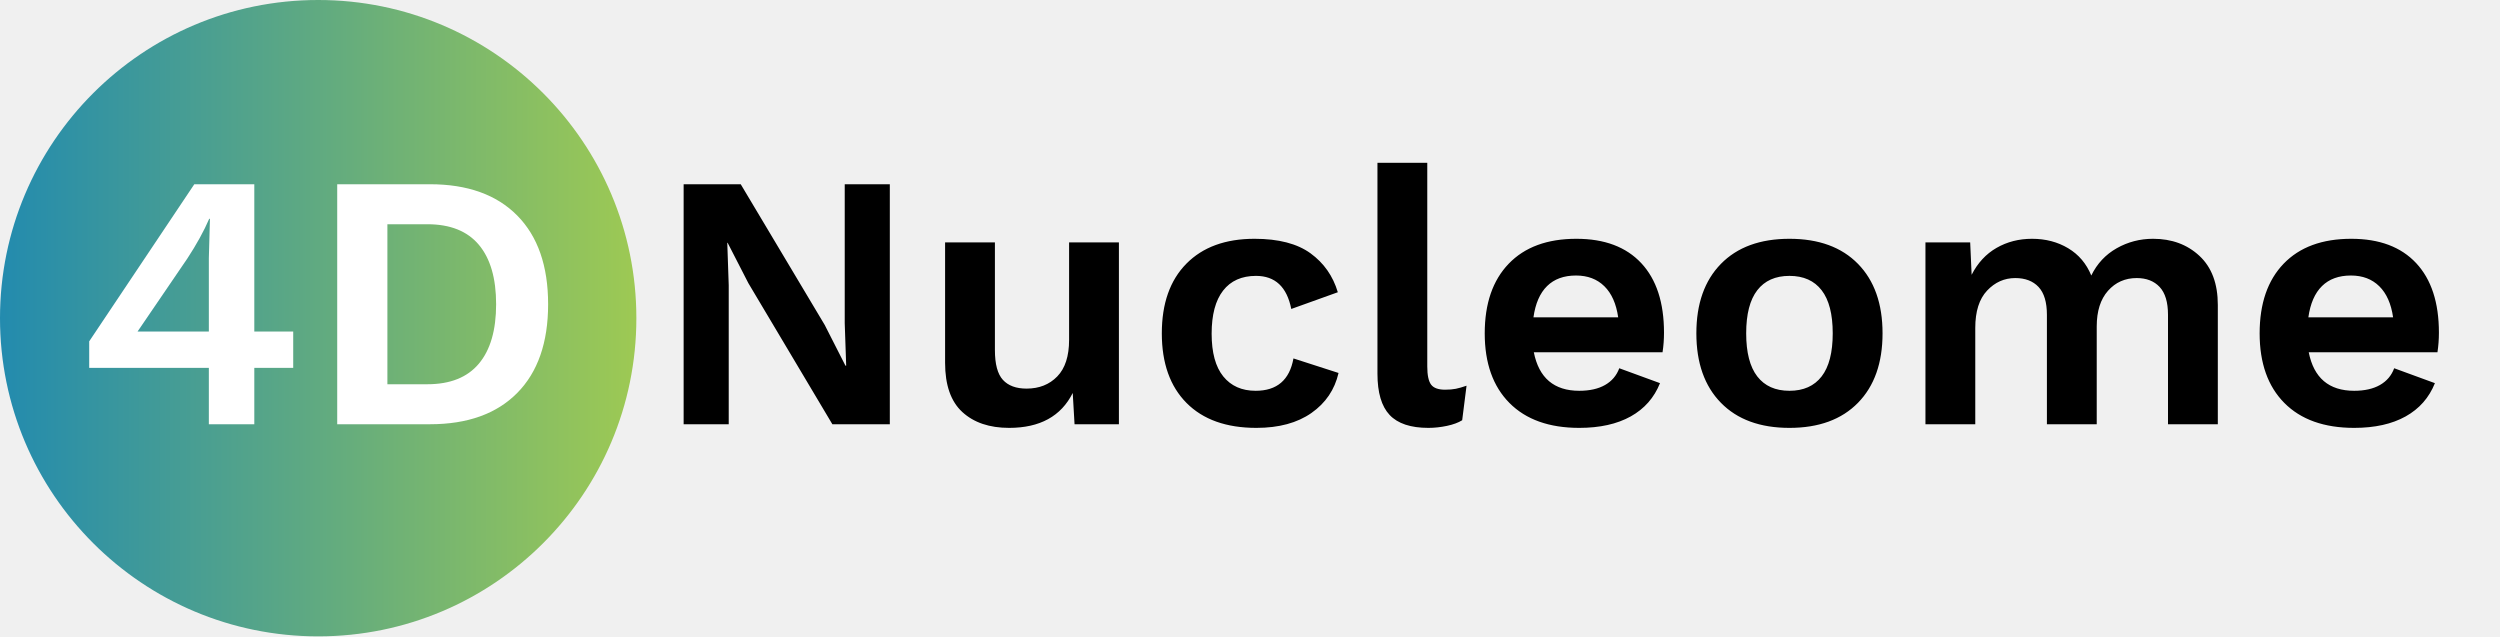
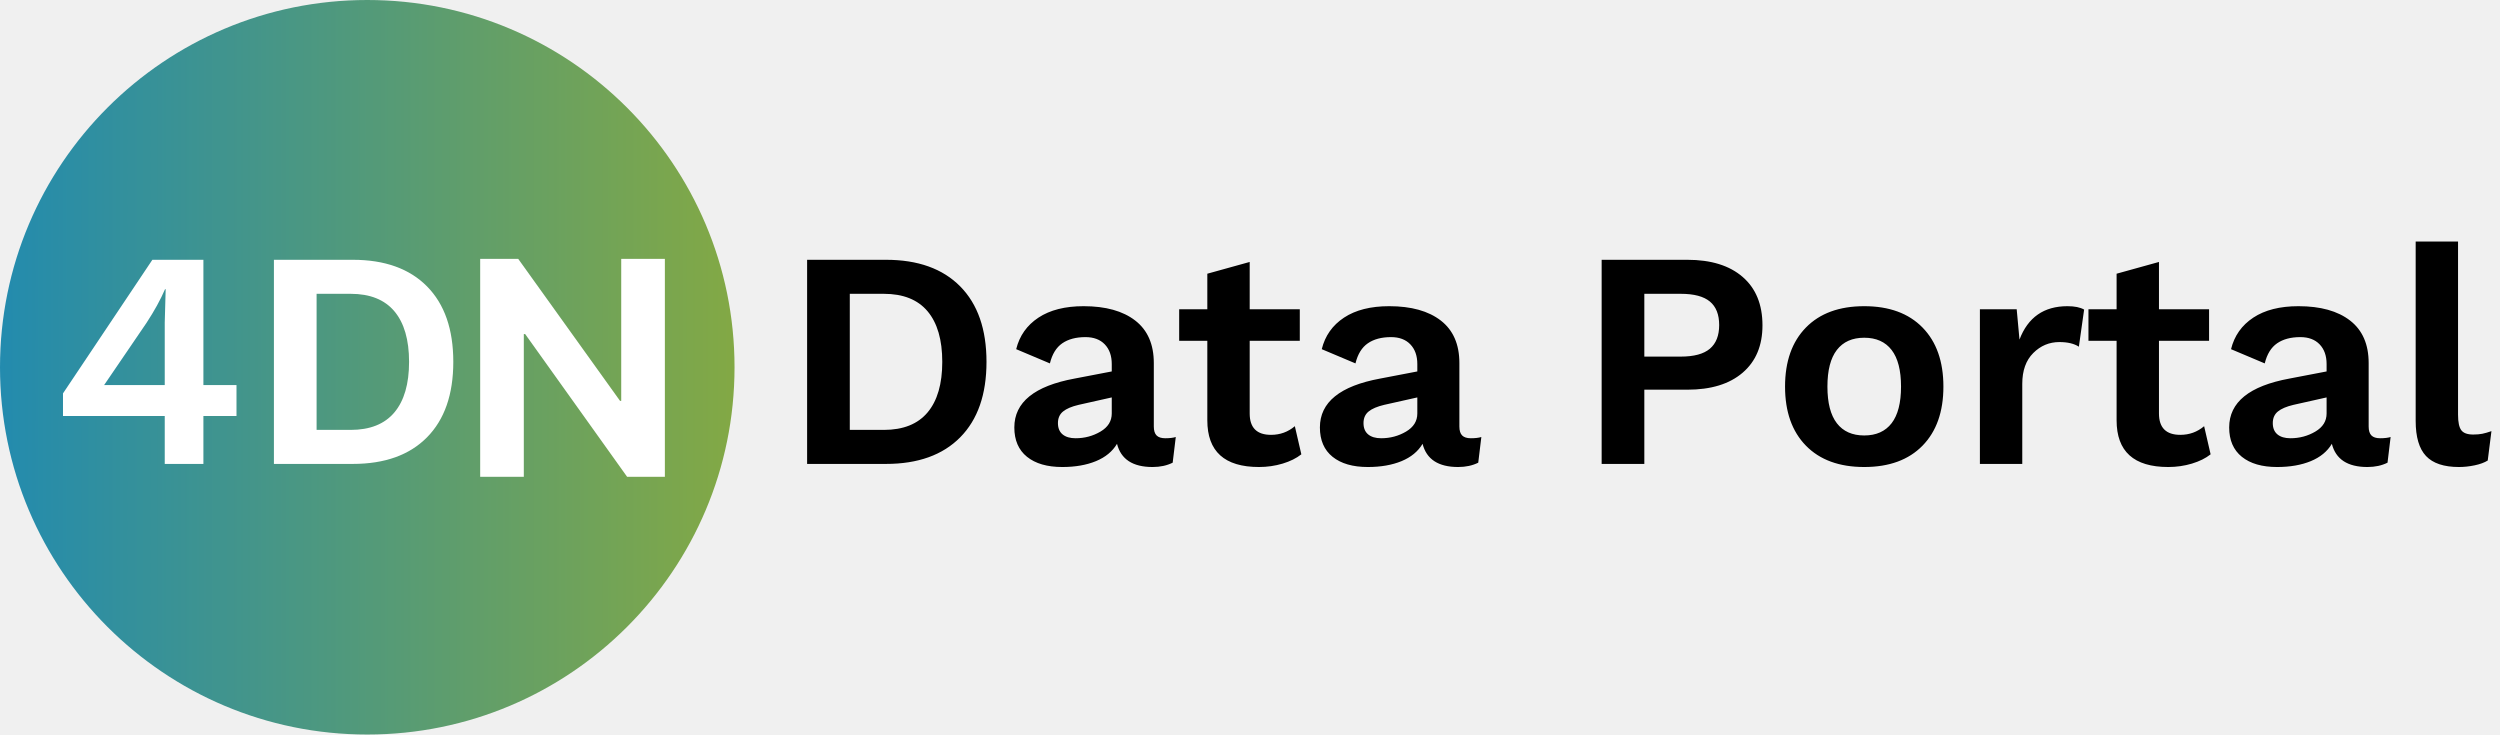
- <svg xmlns="http://www.w3.org/2000/svg" width="165px" height="42px" viewBox="0 0 165 42" version="1.1">
+ <svg xmlns="http://www.w3.org/2000/svg" width="194px" height="57px" viewBox="0 0 194 57" version="1.1">
  <defs>
    <linearGradient x1="0.258%" y1="49.75%" x2="101.258%" y2="49.75%" id="linearGradient-1">
      <stop stop-color="#238BAE" offset="0%" />
-       <stop stop-color="#9FCA52" offset="100%" />
+       <stop stop-color="#84A943" offset="100%" />
    </linearGradient>
  </defs>
  <g id="Symbols" stroke="none" stroke-width="1" fill="none" fill-rule="evenodd">
    <g id="Logo">
-       <circle id="Oval" fill="url(#linearGradient-1)" cx="21" cy="21" r="21" />
-       <path d="M58.728,28 L54.936,28 L49.392,18.688 L48.024,16.024 L48,16.024 L48.096,18.832 L48.096,28 L45.12,28 L45.12,12.16 L48.888,12.16 L54.432,21.448 L55.8,24.136 L55.848,24.136 L55.752,21.328 L55.752,12.16 L58.728,12.16 L58.728,28 Z M73.848,16 L73.848,28 L70.92,28 L70.8,25.936 C70.032,27.472 68.632,28.24 66.6,28.24 C65.304,28.24 64.276,27.892 63.516,27.196 C62.756,26.5 62.376,25.416 62.376,23.944 L62.376,16 L65.664,16 L65.664,23.104 C65.664,24.032 65.84,24.688 66.192,25.072 C66.544,25.456 67.064,25.648 67.752,25.648 C68.584,25.648 69.26,25.38 69.78,24.844 C70.3,24.308 70.56,23.504 70.56,22.432 L70.56,16 L73.848,16 Z M86.496,16.72 C87.376,17.36 87.976,18.216 88.296,19.288 L85.224,20.392 C84.936,18.936 84.16,18.208 82.896,18.208 C81.952,18.208 81.228,18.532 80.724,19.18 C80.22,19.828 79.968,20.776 79.968,22.024 C79.968,23.272 80.224,24.212 80.736,24.844 C81.248,25.476 81.96,25.792 82.872,25.792 C84.28,25.792 85.112,25.08 85.368,23.656 L88.344,24.616 C88.088,25.72 87.492,26.6 86.556,27.256 C85.62,27.912 84.408,28.24 82.92,28.24 C80.936,28.24 79.4,27.692 78.312,26.596 C77.224,25.5 76.68,23.968 76.68,22 C76.68,20.032 77.22,18.5 78.3,17.404 C79.38,16.308 80.88,15.76 82.8,15.76 C84.384,15.76 85.616,16.08 86.496,16.72 L86.496,16.72 Z M94.2,24.184 C94.2,24.76 94.284,25.16 94.452,25.384 C94.62,25.608 94.928,25.72 95.376,25.72 C95.648,25.72 95.884,25.7 96.084,25.66 C96.284,25.62 96.52,25.552 96.792,25.456 L96.504,27.736 C96.248,27.896 95.912,28.02 95.496,28.108 C95.08,28.196 94.672,28.24 94.272,28.24 C93.104,28.24 92.252,27.956 91.716,27.388 C91.18,26.82 90.912,25.912 90.912,24.664 L90.912,10.744 L94.2,10.744 L94.2,24.184 Z M109.728,23.248 L101.232,23.248 C101.568,24.944 102.568,25.792 104.232,25.792 C104.92,25.792 105.488,25.664 105.936,25.408 C106.384,25.152 106.696,24.784 106.872,24.304 L109.56,25.288 C109.176,26.248 108.532,26.98 107.628,27.484 C106.724,27.988 105.592,28.24 104.232,28.24 C102.248,28.24 100.712,27.692 99.624,26.596 C98.536,25.5 97.992,23.968 97.992,22 C97.992,20.032 98.52,18.5 99.576,17.404 C100.632,16.308 102.12,15.76 104.04,15.76 C105.896,15.76 107.324,16.296 108.324,17.368 C109.324,18.44 109.824,19.968 109.824,21.952 C109.824,22.4 109.792,22.832 109.728,23.248 L109.728,23.248 Z M102.108,18.88 C101.636,19.344 101.336,20.032 101.208,20.944 L106.8,20.944 C106.672,20.048 106.368,19.364 105.888,18.892 C105.408,18.42 104.784,18.184 104.016,18.184 C103.216,18.184 102.58,18.416 102.108,18.88 L102.108,18.88 Z M122.628,17.416 C123.708,18.52 124.248,20.048 124.248,22 C124.248,23.952 123.708,25.48 122.628,26.584 C121.548,27.688 120.04,28.24 118.104,28.24 C116.168,28.24 114.66,27.688 113.58,26.584 C112.5,25.48 111.96,23.952 111.96,22 C111.96,20.048 112.5,18.52 113.58,17.416 C114.66,16.312 116.168,15.76 118.104,15.76 C120.04,15.76 121.548,16.312 122.628,17.416 L122.628,17.416 Z M115.98,19.156 C115.492,19.788 115.248,20.736 115.248,22 C115.248,23.264 115.492,24.212 115.98,24.844 C116.468,25.476 117.176,25.792 118.104,25.792 C119.032,25.792 119.74,25.476 120.228,24.844 C120.716,24.212 120.96,23.264 120.96,22 C120.96,20.736 120.716,19.788 120.228,19.156 C119.74,18.524 119.032,18.208 118.104,18.208 C117.176,18.208 116.468,18.524 115.98,19.156 L115.98,19.156 Z M145.164,16.888 C145.972,17.64 146.376,18.72 146.376,20.128 L146.376,28 L143.088,28 L143.088,20.776 C143.088,19.944 142.904,19.332 142.536,18.94 C142.168,18.548 141.664,18.352 141.024,18.352 C140.256,18.352 139.624,18.632 139.128,19.192 C138.632,19.752 138.384,20.536 138.384,21.544 L138.384,28 L135.096,28 L135.096,20.776 C135.096,19.944 134.912,19.332 134.544,18.94 C134.176,18.548 133.664,18.352 133.008,18.352 C132.288,18.352 131.668,18.628 131.148,19.18 C130.628,19.732 130.368,20.552 130.368,21.64 L130.368,28 L127.08,28 L127.08,16 L130.032,16 L130.128,18.136 C130.528,17.352 131.076,16.76 131.772,16.36 C132.468,15.96 133.248,15.76 134.112,15.76 C135.008,15.76 135.804,15.968 136.5,16.384 C137.196,16.8 137.704,17.4 138.024,18.184 C138.408,17.4 138.968,16.8 139.704,16.384 C140.44,15.968 141.24,15.76 142.104,15.76 C143.336,15.76 144.356,16.136 145.164,16.888 L145.164,16.888 Z M160.872,23.248 L152.376,23.248 C152.712,24.944 153.712,25.792 155.376,25.792 C156.064,25.792 156.632,25.664 157.08,25.408 C157.528,25.152 157.84,24.784 158.016,24.304 L160.704,25.288 C160.32,26.248 159.676,26.98 158.772,27.484 C157.868,27.988 156.736,28.24 155.376,28.24 C153.392,28.24 151.856,27.692 150.768,26.596 C149.68,25.5 149.136,23.968 149.136,22 C149.136,20.032 149.664,18.5 150.72,17.404 C151.776,16.308 153.264,15.76 155.184,15.76 C157.04,15.76 158.468,16.296 159.468,17.368 C160.468,18.44 160.968,19.968 160.968,21.952 C160.968,22.4 160.936,22.832 160.872,23.248 L160.872,23.248 Z M153.252,18.88 C152.78,19.344 152.48,20.032 152.352,20.944 L157.944,20.944 C157.816,20.048 157.512,19.364 157.032,18.892 C156.552,18.42 155.928,18.184 155.16,18.184 C154.36,18.184 153.724,18.416 153.252,18.88 L153.252,18.88 Z" id="Nucleome" fill="#000000" />
-       <path d="M19.352,24.28 L16.784,24.28 L16.784,28 L13.784,28 L13.784,24.28 L5.888,24.28 L5.888,22.528 L12.824,12.16 L16.784,12.16 L16.784,21.88 L19.352,21.88 L19.352,24.28 Z M9.08,21.88 L13.784,21.88 L13.784,17.032 L13.856,14.44 L13.808,14.44 C13.456,15.256 12.976,16.128 12.368,17.056 L9.08,21.88 Z M34.136,14.224 C35.496,15.6 36.176,17.552 36.176,20.08 C36.176,22.608 35.496,24.56 34.136,25.936 C32.776,27.312 30.856,28 28.376,28 L22.256,28 L22.256,12.16 L28.376,12.16 C30.856,12.16 32.776,12.848 34.136,14.224 L34.136,14.224 Z M31.604,24.004 C32.364,23.1 32.744,21.792 32.744,20.08 C32.744,18.368 32.364,17.06 31.604,16.156 C30.844,15.252 29.712,14.8 28.208,14.8 L25.568,14.8 L25.568,25.36 L28.208,25.36 C29.712,25.36 30.844,24.908 31.604,24.004 L31.604,24.004 Z" id="4D" fill="#FFFFFF" />
+       <circle id="Oval" fill="url(#linearGradient-1)" cx="28.5" cy="28.5" r="28.5" />
+       <polygon id="N" fill="#FFFFFF" points="40.648 37 40.648 25.926 40.754 25.926 48.664 37 51.594 37 51.594 20.09 48.207 20.09 48.207 31.105 48.113 31.105 40.215 20.09 37.262 20.09 37.262 37" />
+       <path d="M18.352,32.28 L15.784,32.28 L15.784,36 L12.784,36 L12.784,32.28 L4.888,32.28 L4.888,30.528 L11.824,20.16 L15.784,20.16 L15.784,29.88 L18.352,29.88 L18.352,32.28 Z M8.08,29.88 L12.784,29.88 L12.784,25.032 L12.856,22.44 L12.808,22.44 C12.456,23.256 11.976,24.128 11.368,25.056 L8.08,29.88 Z M33.136,22.224 C34.496,23.6 35.176,25.552 35.176,28.08 C35.176,30.608 34.496,32.56 33.136,33.936 C31.776,35.312 29.856,36 27.376,36 L21.256,36 L21.256,20.16 L27.376,20.16 C29.856,20.16 31.776,20.848 33.136,22.224 L33.136,22.224 Z M30.604,32.004 C31.364,31.1 31.744,29.792 31.744,28.08 C31.744,26.368 31.364,25.06 30.604,24.156 C29.844,23.252 28.712,22.8 27.208,22.8 L24.568,22.8 L24.568,33.36 L27.208,33.36 C28.712,33.36 29.844,32.908 30.604,32.004 L30.604,32.004 Z" id="4D" fill="#FFFFFF" />
+       <path d="M74.512,22.224 C75.872,23.6 76.552,25.552 76.552,28.08 C76.552,30.608 75.872,32.56 74.512,33.936 C73.152,35.312 71.232,36 68.752,36 L62.632,36 L62.632,20.16 L68.752,20.16 C71.232,20.16 73.152,20.848 74.512,22.224 L74.512,22.224 Z M71.98,32.004 C72.74,31.1 73.12,29.792 73.12,28.08 C73.12,26.368 72.74,25.06 71.98,24.156 C71.22,23.252 70.088,22.8 68.584,22.8 L65.944,22.8 L65.944,33.36 L68.584,33.36 C70.088,33.36 71.22,32.908 71.98,32.004 L71.98,32.004 Z M91.24,33.912 L91,35.904 C90.552,36.128 90.032,36.24 89.44,36.24 C87.904,36.24 86.984,35.64 86.68,34.44 C86.328,35.032 85.784,35.48 85.048,35.784 C84.312,36.088 83.44,36.24 82.432,36.24 C81.264,36.24 80.352,35.976 79.696,35.448 C79.04,34.92 78.712,34.16 78.712,33.168 C78.712,31.216 80.272,29.952 83.392,29.376 L86.272,28.824 L86.272,28.248 C86.272,27.608 86.092,27.1 85.732,26.724 C85.372,26.348 84.872,26.16 84.232,26.16 C83.496,26.16 82.896,26.32 82.432,26.64 C81.968,26.96 81.648,27.48 81.472,28.2 L78.856,27.096 C79.112,26.056 79.688,25.24 80.584,24.648 C81.48,24.056 82.648,23.76 84.088,23.76 C85.8,23.76 87.136,24.132 88.096,24.876 C89.056,25.62 89.536,26.72 89.536,28.176 L89.536,33.096 C89.536,33.416 89.608,33.648 89.752,33.792 C89.896,33.936 90.12,34.008 90.424,34.008 C90.76,34.008 91.032,33.976 91.24,33.912 L91.24,33.912 Z M85.396,33.492 C85.98,33.148 86.272,32.68 86.272,32.088 L86.272,30.84 L83.704,31.416 C83.16,31.544 82.756,31.716 82.492,31.932 C82.228,32.148 82.096,32.448 82.096,32.832 C82.096,33.216 82.216,33.508 82.456,33.708 C82.696,33.908 83.032,34.008 83.464,34.008 C84.168,34.008 84.812,33.836 85.396,33.492 L85.396,33.492 Z M100.984,35.256 C100.6,35.56 100.116,35.8 99.532,35.976 C98.948,36.152 98.336,36.24 97.696,36.24 C95.024,36.24 93.688,35.032 93.688,32.616 L93.688,26.448 L91.504,26.448 L91.504,24 L93.688,24 L93.688,21.24 L96.976,20.328 L96.976,24 L100.864,24 L100.864,26.448 L96.976,26.448 L96.976,32.088 C96.976,33.192 97.528,33.744 98.632,33.744 C99.336,33.744 99.952,33.52 100.48,33.072 L100.984,35.256 Z M114.952,33.912 L114.712,35.904 C114.264,36.128 113.744,36.24 113.152,36.24 C111.616,36.24 110.696,35.64 110.392,34.44 C110.04,35.032 109.496,35.48 108.76,35.784 C108.024,36.088 107.152,36.24 106.144,36.24 C104.976,36.24 104.064,35.976 103.408,35.448 C102.752,34.92 102.424,34.16 102.424,33.168 C102.424,31.216 103.984,29.952 107.104,29.376 L109.984,28.824 L109.984,28.248 C109.984,27.608 109.804,27.1 109.444,26.724 C109.084,26.348 108.584,26.16 107.944,26.16 C107.208,26.16 106.608,26.32 106.144,26.64 C105.68,26.96 105.36,27.48 105.184,28.2 L102.568,27.096 C102.824,26.056 103.4,25.24 104.296,24.648 C105.192,24.056 106.36,23.76 107.8,23.76 C109.512,23.76 110.848,24.132 111.808,24.876 C112.768,25.62 113.248,26.72 113.248,28.176 L113.248,33.096 C113.248,33.416 113.32,33.648 113.464,33.792 C113.608,33.936 113.832,34.008 114.136,34.008 C114.472,34.008 114.744,33.976 114.952,33.912 L114.952,33.912 Z M109.108,33.492 C109.692,33.148 109.984,32.68 109.984,32.088 L109.984,30.84 L107.416,31.416 C106.872,31.544 106.468,31.716 106.204,31.932 C105.94,32.148 105.808,32.448 105.808,32.832 C105.808,33.216 105.928,33.508 106.168,33.708 C106.408,33.908 106.744,34.008 107.176,34.008 C107.88,34.008 108.524,33.836 109.108,33.492 L109.108,33.492 Z M135.232,21.492 C136.256,22.38 136.768,23.632 136.768,25.248 C136.768,26.816 136.256,28.04 135.232,28.92 C134.208,29.8 132.776,30.24 130.936,30.24 L127.6,30.24 L127.6,36 L124.288,36 L124.288,20.16 L130.936,20.16 C132.776,20.16 134.208,20.604 135.232,21.492 L135.232,21.492 Z M132.688,27.06 C133.168,26.652 133.408,26.04 133.408,25.224 C133.408,24.408 133.168,23.8 132.688,23.4 C132.208,23 131.456,22.8 130.432,22.8 L127.6,22.8 L127.6,27.672 L130.432,27.672 C131.456,27.672 132.208,27.468 132.688,27.06 L132.688,27.06 Z M149.188,25.416 C150.268,26.52 150.808,28.048 150.808,30 C150.808,31.952 150.268,33.48 149.188,34.584 C148.108,35.688 146.6,36.24 144.664,36.24 C142.728,36.24 141.22,35.688 140.14,34.584 C139.06,33.48 138.52,31.952 138.52,30 C138.52,28.048 139.06,26.52 140.14,25.416 C141.22,24.312 142.728,23.76 144.664,23.76 C146.6,23.76 148.108,24.312 149.188,25.416 L149.188,25.416 Z M142.54,27.156 C142.052,27.788 141.808,28.736 141.808,30 C141.808,31.264 142.052,32.212 142.54,32.844 C143.028,33.476 143.736,33.792 144.664,33.792 C145.592,33.792 146.3,33.476 146.788,32.844 C147.276,32.212 147.52,31.264 147.52,30 C147.52,28.736 147.276,27.788 146.788,27.156 C146.3,26.524 145.592,26.208 144.664,26.208 C143.736,26.208 143.028,26.524 142.54,27.156 L142.54,27.156 Z M161.728,24.024 L161.32,26.904 C160.952,26.664 160.448,26.544 159.808,26.544 C159.024,26.544 158.348,26.828 157.78,27.396 C157.212,27.964 156.928,28.76 156.928,29.784 L156.928,36 L153.64,36 L153.64,24 L156.496,24 L156.712,26.352 C157.368,24.624 158.608,23.76 160.432,23.76 C160.992,23.76 161.424,23.848 161.728,24.024 L161.728,24.024 Z M171.544,35.256 C171.16,35.56 170.676,35.8 170.092,35.976 C169.508,36.152 168.896,36.24 168.256,36.24 C165.584,36.24 164.248,35.032 164.248,32.616 L164.248,26.448 L162.064,26.448 L162.064,24 L164.248,24 L164.248,21.24 L167.536,20.328 L167.536,24 L171.424,24 L171.424,26.448 L167.536,26.448 L167.536,32.088 C167.536,33.192 168.088,33.744 169.192,33.744 C169.896,33.744 170.512,33.52 171.04,33.072 L171.544,35.256 Z M185.512,33.912 L185.272,35.904 C184.824,36.128 184.304,36.24 183.712,36.24 C182.176,36.24 181.256,35.64 180.952,34.44 C180.6,35.032 180.056,35.48 179.32,35.784 C178.584,36.088 177.712,36.24 176.704,36.24 C175.536,36.24 174.624,35.976 173.968,35.448 C173.312,34.92 172.984,34.16 172.984,33.168 C172.984,31.216 174.544,29.952 177.664,29.376 L180.544,28.824 L180.544,28.248 C180.544,27.608 180.364,27.1 180.004,26.724 C179.644,26.348 179.144,26.16 178.504,26.16 C177.768,26.16 177.168,26.32 176.704,26.64 C176.24,26.96 175.92,27.48 175.744,28.2 L173.128,27.096 C173.384,26.056 173.96,25.24 174.856,24.648 C175.752,24.056 176.92,23.76 178.36,23.76 C180.072,23.76 181.408,24.132 182.368,24.876 C183.328,25.62 183.808,26.72 183.808,28.176 L183.808,33.096 C183.808,33.416 183.88,33.648 184.024,33.792 C184.168,33.936 184.392,34.008 184.696,34.008 C185.032,34.008 185.304,33.976 185.512,33.912 L185.512,33.912 Z M179.668,33.492 C180.252,33.148 180.544,32.68 180.544,32.088 L180.544,30.84 L177.976,31.416 C177.432,31.544 177.028,31.716 176.764,31.932 C176.5,32.148 176.368,32.448 176.368,32.832 C176.368,33.216 176.488,33.508 176.728,33.708 C176.968,33.908 177.304,34.008 177.736,34.008 C178.44,34.008 179.084,33.836 179.668,33.492 L179.668,33.492 Z M190.744,32.184 C190.744,32.76 190.828,33.16 190.996,33.384 C191.164,33.608 191.472,33.72 191.92,33.72 C192.192,33.72 192.428,33.7 192.628,33.66 C192.828,33.62 193.064,33.552 193.336,33.456 L193.048,35.736 C192.792,35.896 192.456,36.02 192.04,36.108 C191.624,36.196 191.216,36.24 190.816,36.24 C189.648,36.24 188.796,35.956 188.26,35.388 C187.724,34.82 187.456,33.912 187.456,32.664 L187.456,18.744 L190.744,18.744 L190.744,32.184 Z" id="Data-Portal" fill="#000000" />
    </g>
  </g>
</svg>
